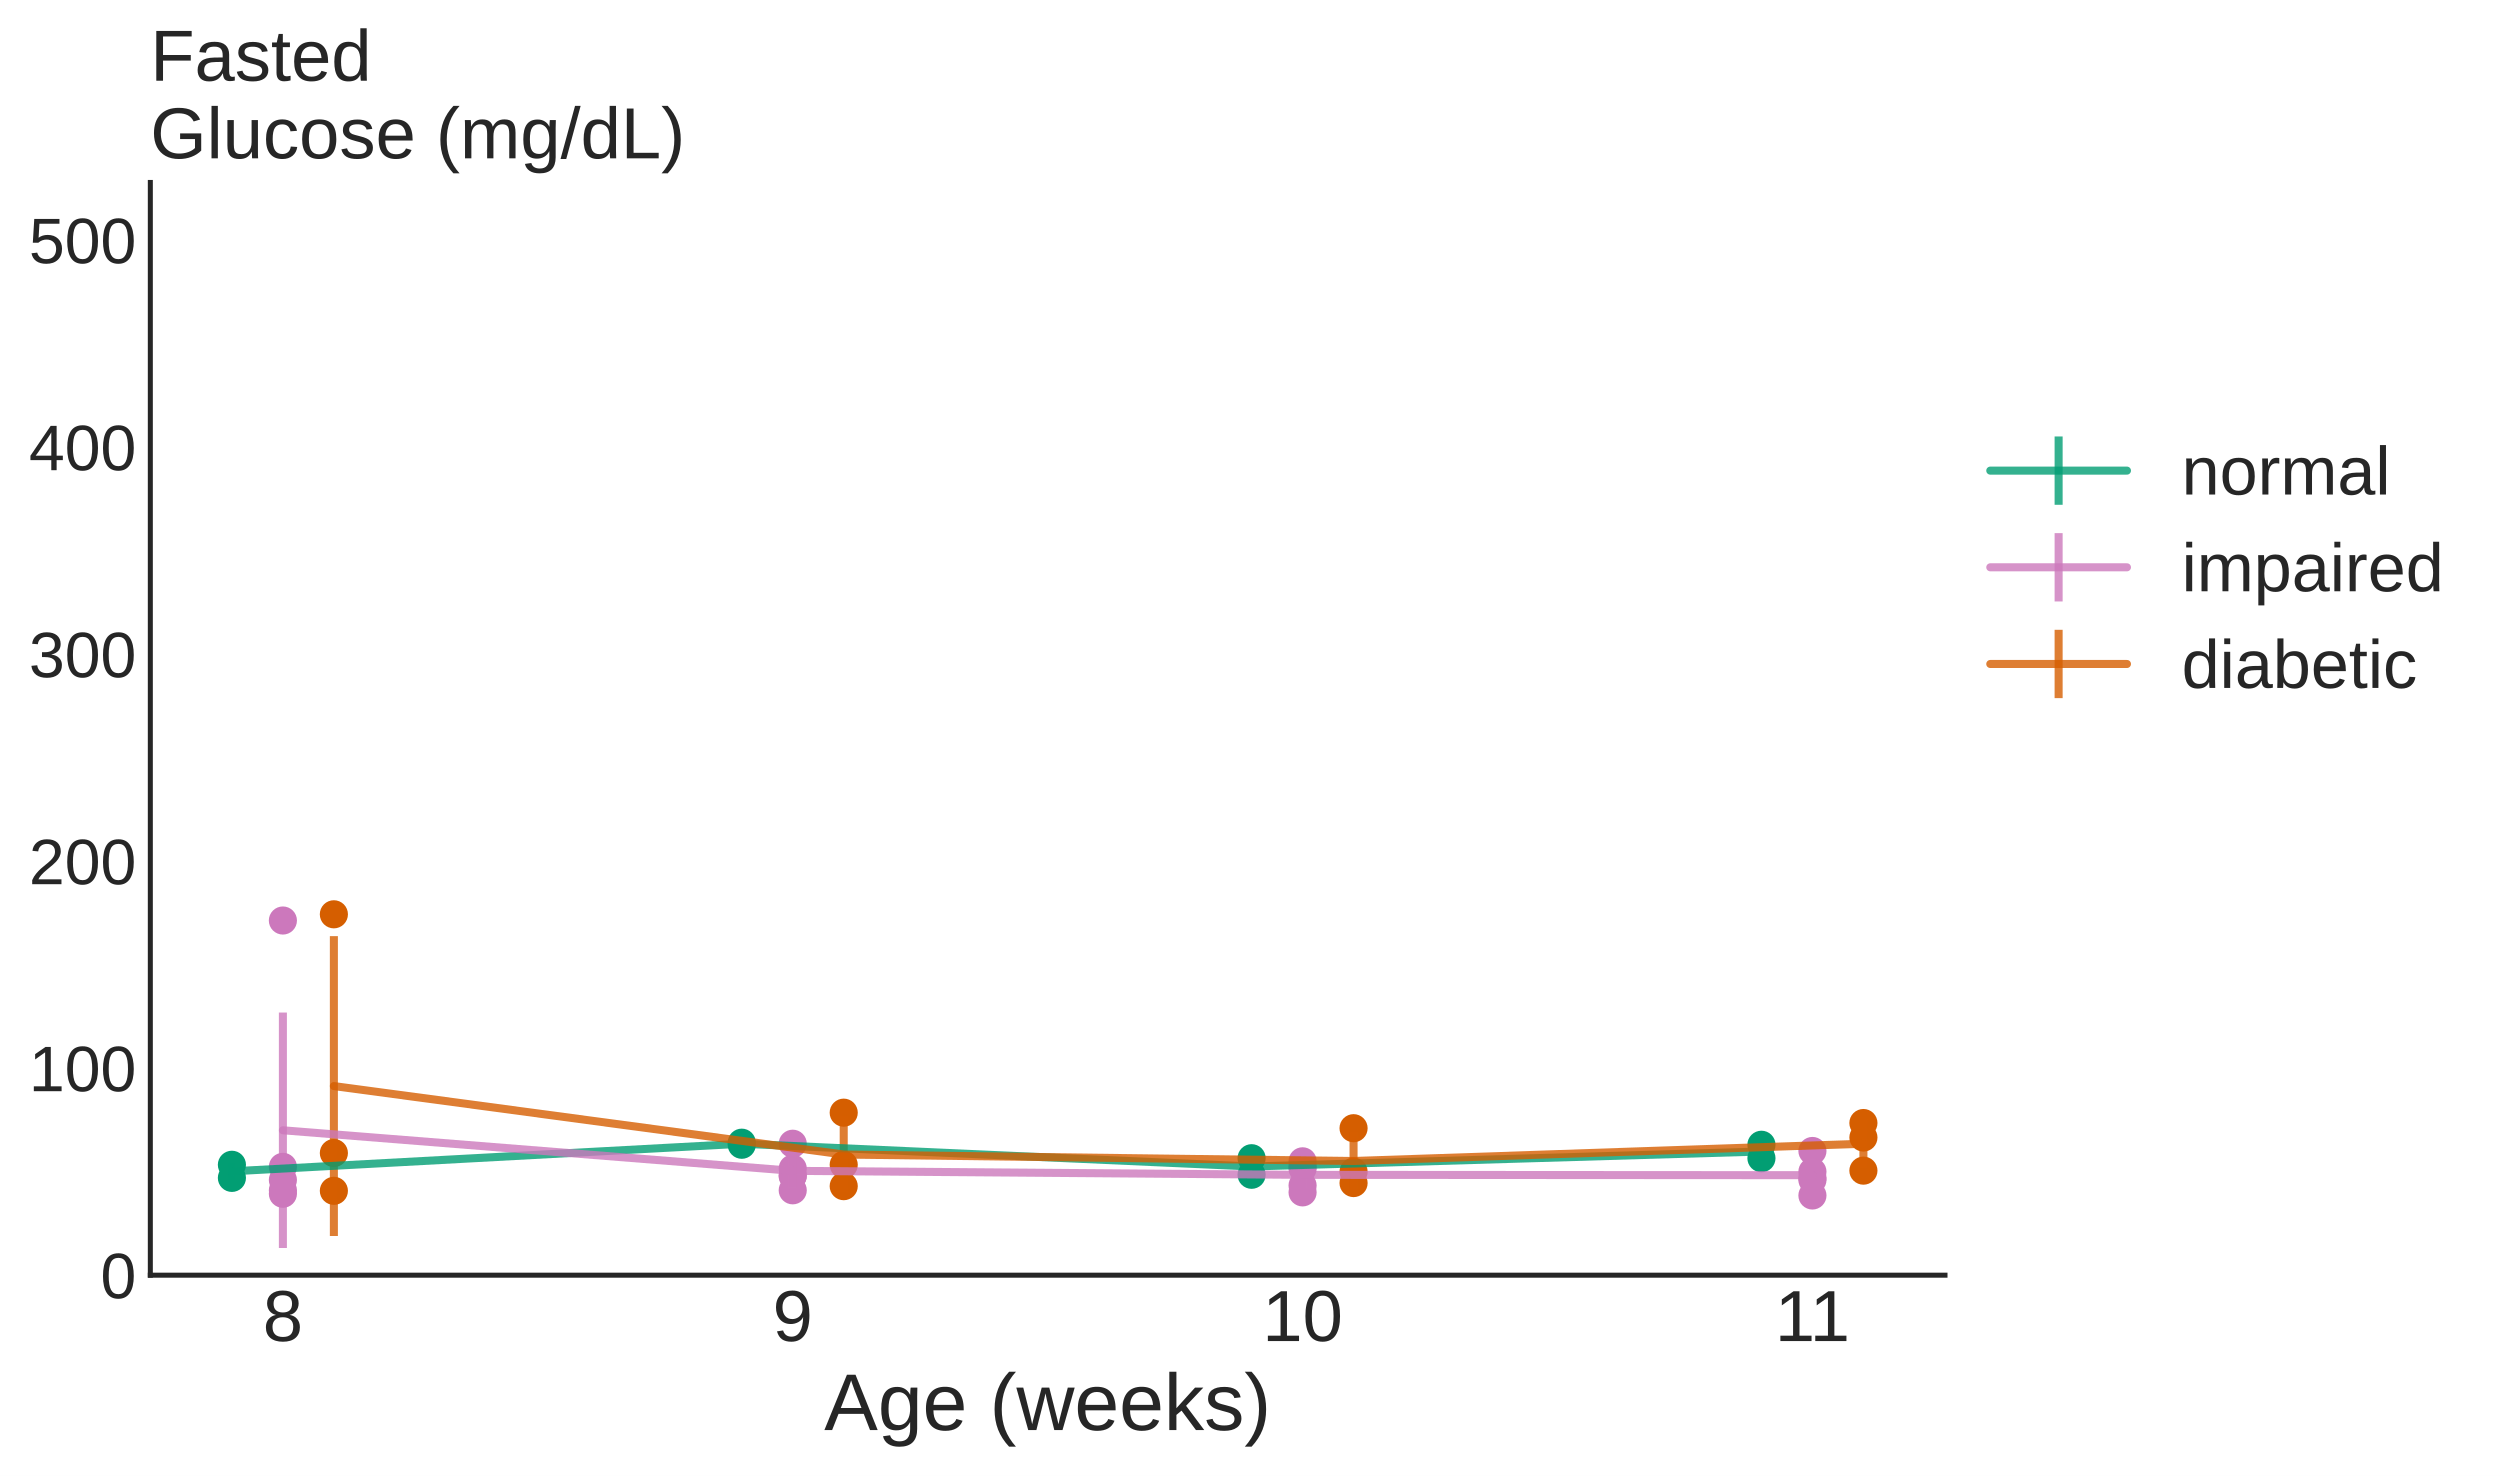
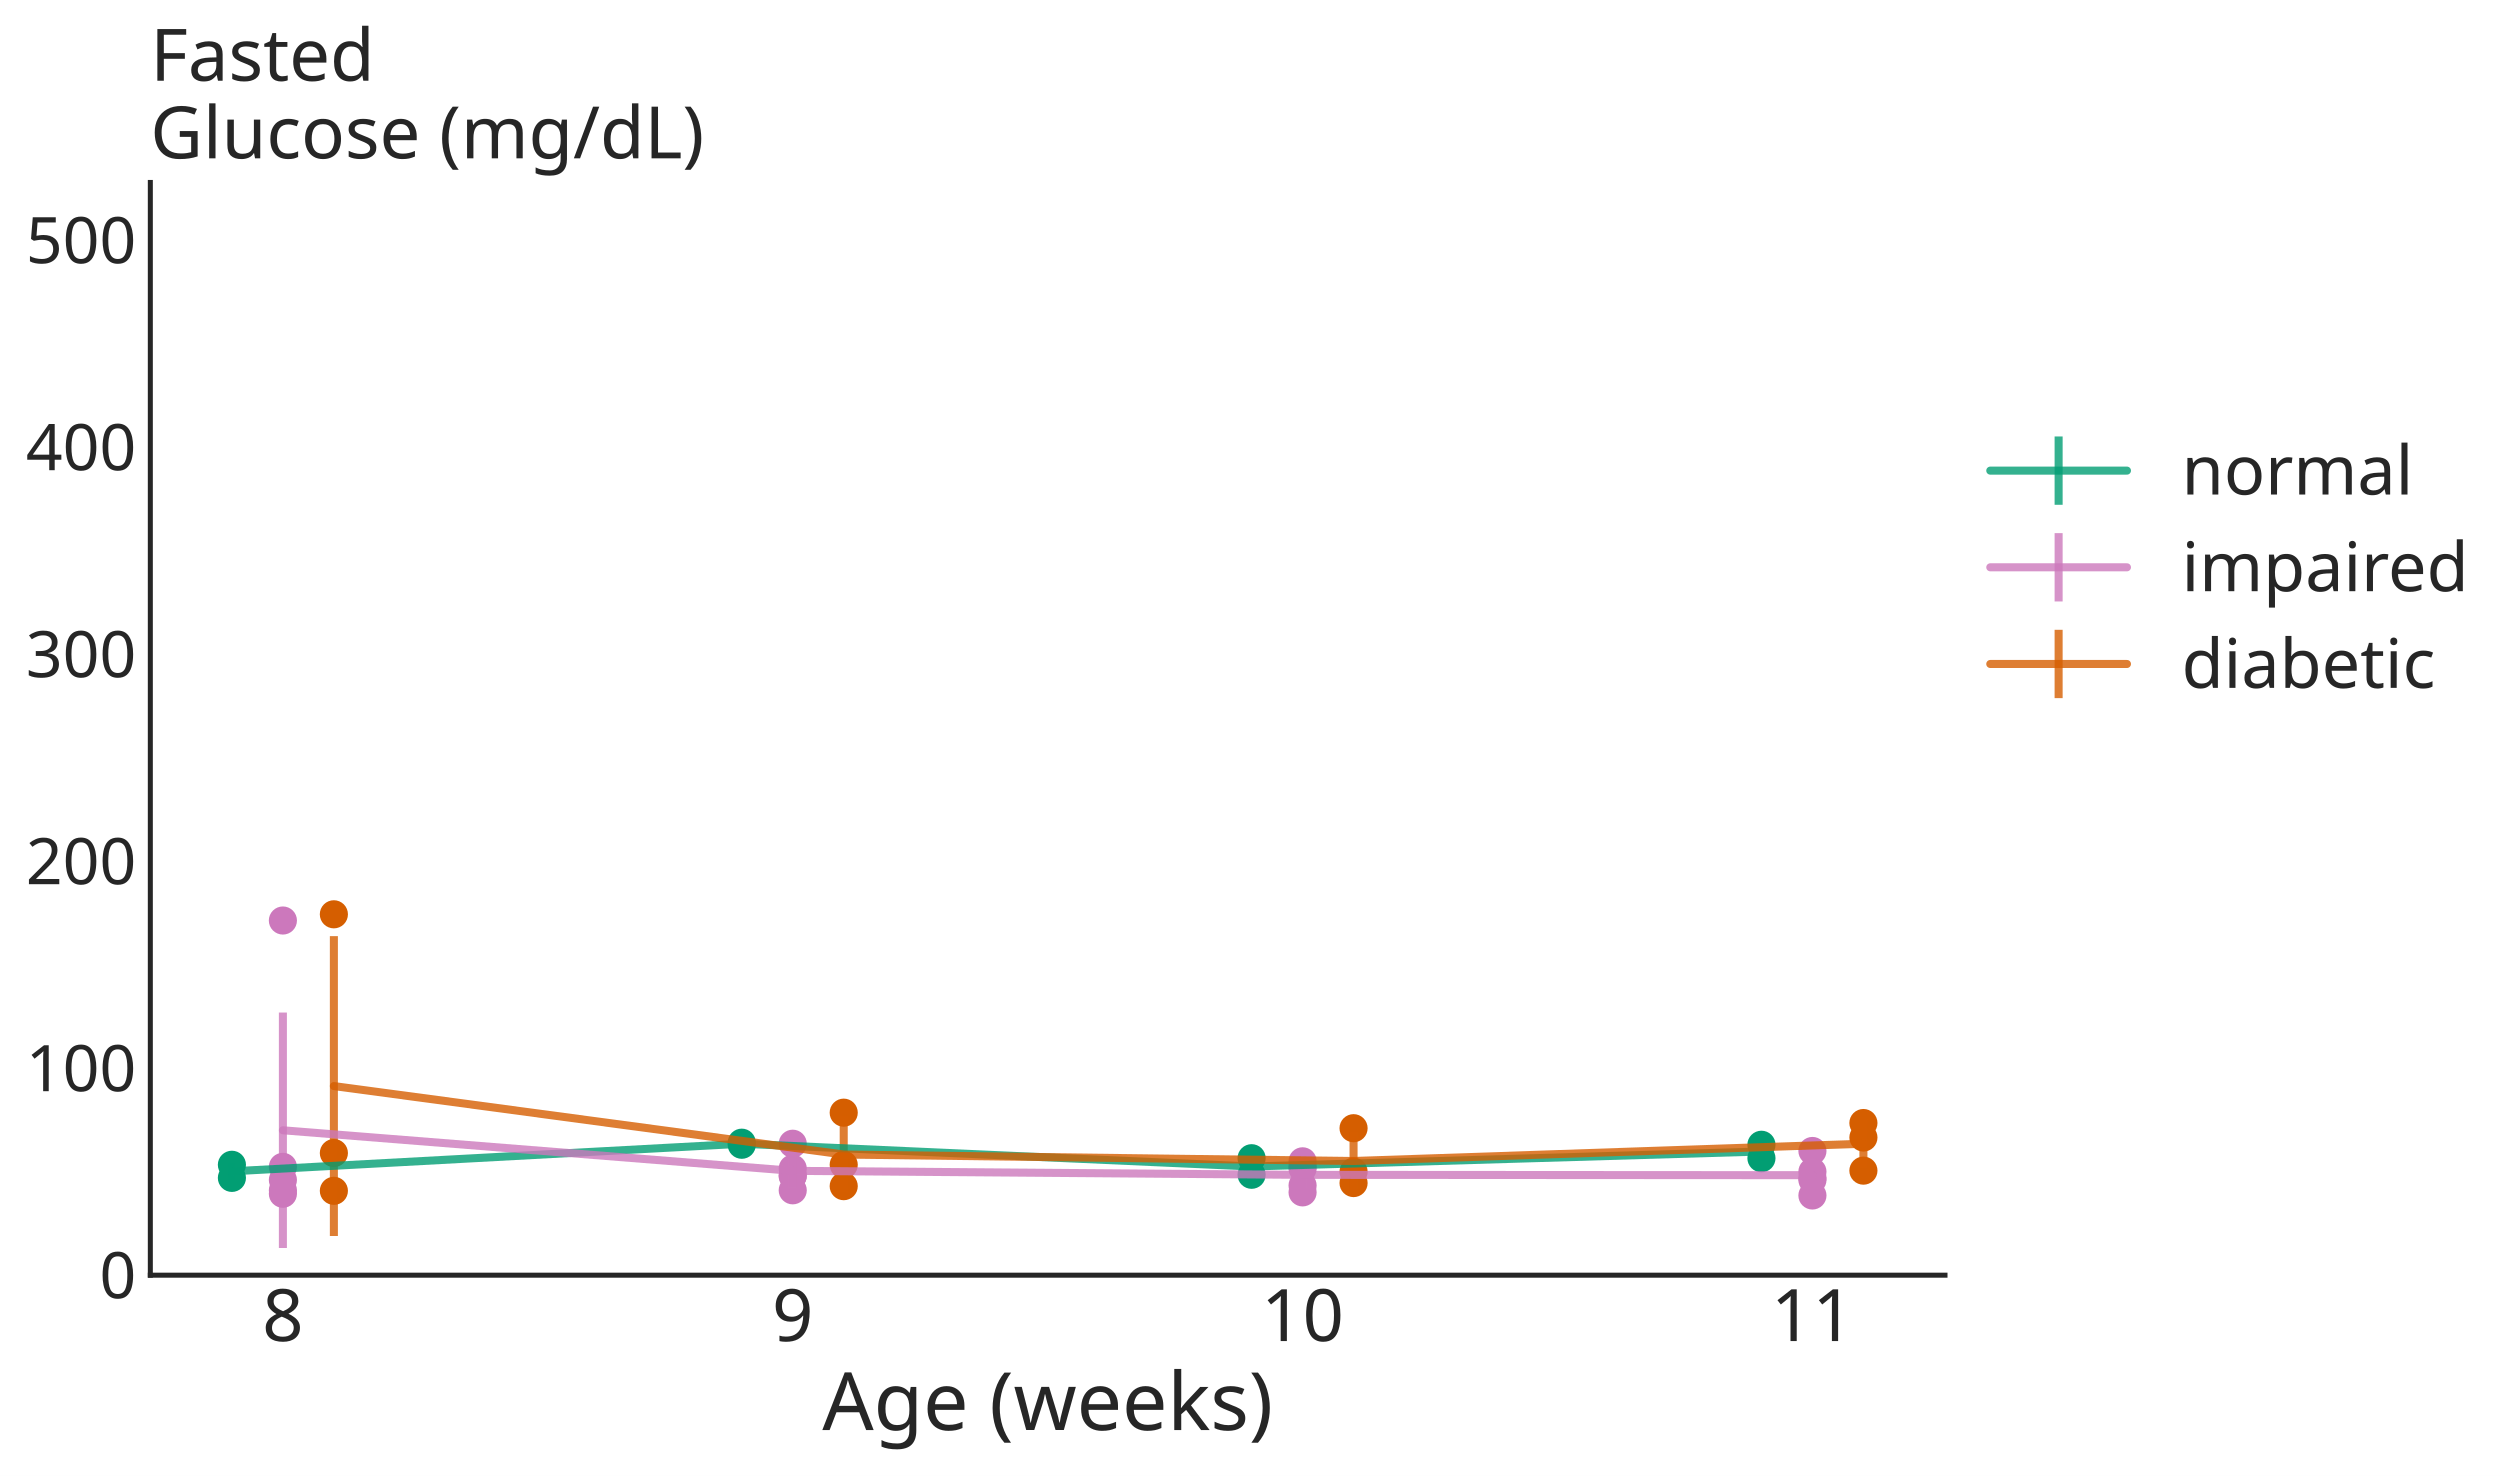
- <svg xmlns="http://www.w3.org/2000/svg" xmlns:xlink="http://www.w3.org/1999/xlink" height="367.116pt" version="1.1" viewBox="0 0 621.846 367.116" width="621.846pt">
+ <svg xmlns="http://www.w3.org/2000/svg" xmlns:xlink="http://www.w3.org/1999/xlink" width="621.846pt" height="367.116pt" viewBox="0 0 621.846 367.116" version="1.1">
  <defs>
-     <style type="text/css">*{stroke-linecap:butt;stroke-linejoin:round;}</style>
+     <style type="text/css">*{stroke-linejoin: round; stroke-linecap: butt}</style>
  </defs>
  <g id="figure_1">
    <g id="patch_1">
-       <path d="M 0 367.116  L 621.846 367.116  L 621.846 0  L 0 0  z " style="fill:#ffffff;" />
+       <path d="M 0 367.116  L 621.846 367.116  L 621.846 0  L 0 0  z " style="fill: #ffffff" />
    </g>
    <g id="axes_1">
      <g id="patch_2">
-         <path d="M 37.392 317.186  L 483.793 317.186  L 483.793 45.386  L 37.392 45.386  z " style="fill:#ffffff;" />
+         <path d="M 37.392 317.186  L 483.793 317.186  L 483.793 45.386  L 37.392 45.386  z " style="fill: #ffffff" />
      </g>
      <g id="matplotlib.axis_1">
        <g id="xtick_1">
          <g id="line2d_1" />
          <g id="text_1">
-             <text style="fill:#262626;font-family:Arial;font-size:18px;font-stretch:normal;font-style:normal;font-weight:normal;text-anchor:middle;" transform="rotate(-0, 70.36523, 333.5697)" x="70.365" y="333.57">8</text>
+             <text style="fill: #262626; font: 18px 'sans-serif'; text-anchor: middle" x="70.365" y="333.57" transform="rotate(-0, 70.36523, 333.5697)">8</text>
          </g>
        </g>
        <g id="xtick_2">
          <g id="line2d_2" />
          <g id="text_2">
-             <text style="fill:#262626;font-family:Arial;font-size:18px;font-stretch:normal;font-style:normal;font-weight:normal;text-anchor:middle;" transform="rotate(-0, 197.1834, 333.5697)" x="197.183" y="333.57">9</text>
+             <text style="fill: #262626; font: 18px 'sans-serif'; text-anchor: middle" x="197.183" y="333.57" transform="rotate(-0, 197.1834, 333.5697)">9</text>
          </g>
        </g>
        <g id="xtick_3">
          <g id="line2d_3" />
          <g id="text_3">
-             <text style="fill:#262626;font-family:Arial;font-size:18px;font-stretch:normal;font-style:normal;font-weight:normal;text-anchor:middle;" transform="rotate(-0, 324.0016, 333.5697)" x="324.002" y="333.57">10</text>
+             <text style="fill: #262626; font: 18px 'sans-serif'; text-anchor: middle" x="324.002" y="333.57" transform="rotate(-0, 324.0016, 333.5697)">10</text>
          </g>
        </g>
        <g id="xtick_4">
          <g id="line2d_4" />
          <g id="text_4">
-             <text style="fill:#262626;font-family:Arial;font-size:18px;font-stretch:normal;font-style:normal;font-weight:normal;text-anchor:middle;" transform="rotate(-0, 450.8198, 333.5697)" x="450.82" y="333.57">11</text>
+             <text style="fill: #262626; font: 18px 'sans-serif'; text-anchor: middle" x="450.82" y="333.57" transform="rotate(-0, 450.8198, 333.5697)">11</text>
          </g>
        </g>
        <g id="text_5">
-           <text style="fill:#262626;font-family:Arial;font-size:20px;font-stretch:normal;font-style:normal;font-weight:normal;text-anchor:middle;" transform="rotate(-0, 260.5925, 355.7066)" x="260.592" y="355.707">Age (weeks)</text>
+           <text style="fill: #262626; font: 20px 'sans-serif'; text-anchor: middle" x="260.592" y="355.707" transform="rotate(-0, 260.5925, 355.7066)">Age (weeks)</text>
        </g>
      </g>
      <g id="matplotlib.axis_2">
        <g id="ytick_1">
          <g id="line2d_5" />
          <g id="text_6">
-             <text style="fill:#262626;font-family:Arial;font-size:16px;font-stretch:normal;font-style:normal;font-weight:normal;text-anchor:end;" transform="rotate(-0, 33.8925, 322.9119)" x="33.892" y="322.912">0</text>
+             <text style="fill: #262626; font: 16px 'sans-serif'; text-anchor: end" x="33.892" y="322.912" transform="rotate(-0, 33.8925, 322.9119)">0</text>
          </g>
        </g>
        <g id="ytick_2">
          <g id="line2d_6" />
          <g id="text_7">
-             <text style="fill:#262626;font-family:Arial;font-size:16px;font-stretch:normal;font-style:normal;font-weight:normal;text-anchor:end;" transform="rotate(-0, 33.8925, 271.4225)" x="33.892" y="271.422">100</text>
+             <text style="fill: #262626; font: 16px 'sans-serif'; text-anchor: end" x="33.892" y="271.422" transform="rotate(-0, 33.8925, 271.4225)">100</text>
          </g>
        </g>
        <g id="ytick_3">
          <g id="line2d_7" />
          <g id="text_8">
-             <text style="fill:#262626;font-family:Arial;font-size:16px;font-stretch:normal;font-style:normal;font-weight:normal;text-anchor:end;" transform="rotate(-0, 33.8925, 219.933)" x="33.892" y="219.933">200</text>
+             <text style="fill: #262626; font: 16px 'sans-serif'; text-anchor: end" x="33.892" y="219.933" transform="rotate(-0, 33.8925, 219.933)">200</text>
          </g>
        </g>
        <g id="ytick_4">
          <g id="line2d_8" />
          <g id="text_9">
-             <text style="fill:#262626;font-family:Arial;font-size:16px;font-stretch:normal;font-style:normal;font-weight:normal;text-anchor:end;" transform="rotate(-0, 33.8925, 168.4435)" x="33.892" y="168.444">300</text>
+             <text style="fill: #262626; font: 16px 'sans-serif'; text-anchor: end" x="33.892" y="168.444" transform="rotate(-0, 33.8925, 168.4435)">300</text>
          </g>
        </g>
        <g id="ytick_5">
          <g id="line2d_9" />
          <g id="text_10">
-             <text style="fill:#262626;font-family:Arial;font-size:16px;font-stretch:normal;font-style:normal;font-weight:normal;text-anchor:end;" transform="rotate(-0, 33.8925, 116.9541)" x="33.892" y="116.954">400</text>
+             <text style="fill: #262626; font: 16px 'sans-serif'; text-anchor: end" x="33.892" y="116.954" transform="rotate(-0, 33.8925, 116.9541)">400</text>
          </g>
        </g>
        <g id="ytick_6">
          <g id="line2d_10" />
          <g id="text_11">
-             <text style="fill:#262626;font-family:Arial;font-size:16px;font-stretch:normal;font-style:normal;font-weight:normal;text-anchor:end;" transform="rotate(-0, 33.8925, 65.46462)" x="33.892" y="65.465">500</text>
+             <text style="fill: #262626; font: 16px 'sans-serif'; text-anchor: end" x="33.892" y="65.465" transform="rotate(-0, 33.8925, 65.46462)">500</text>
          </g>
        </g>
      </g>
      <g id="PathCollection_1">
        <defs>
-           <path d="M 0 3  C 0.796 3 1.559 2.684 2.121 2.121  C 2.684 1.559 3 0.796 3 0  C 3 -0.796 2.684 -1.559 2.121 -2.121  C 1.559 -2.684 0.796 -3 0 -3  C -0.796 -3 -1.559 -2.684 -2.121 -2.121  C -2.684 -1.559 -3 -0.796 -3 0  C -3 0.796 -2.684 1.559 -2.121 2.121  C -1.559 2.684 -0.796 3 0 3  z " id="m287a5a3e0e" style="stroke:#029e73;" />
+           <path id="m9b4b313079" d="M 0 3  C 0.796 3 1.559 2.684 2.121 2.121  C 2.684 1.559 3 0.796 3 0  C 3 -0.796 2.684 -1.559 2.121 -2.121  C 1.559 -2.684 0.796 -3 0 -3  C -0.796 -3 -1.559 -2.684 -2.121 -2.121  C -2.684 -1.559 -3 -0.796 -3 0  C -3 0.796 -2.684 1.559 -2.121 2.121  C -1.559 2.684 -0.796 3 0 3  z " style="stroke: #029e73" />
        </defs>
-         <g clip-path="url(#pa23baf3916)">
-           <use style="fill:#029e73;stroke:#029e73;" x="57.683" xlink:href="#m287a5a3e0e" y="289.725" />
-           <use style="fill:#029e73;stroke:#029e73;" x="184.502" xlink:href="#m287a5a3e0e" y="284.747" />
-           <use style="fill:#029e73;stroke:#029e73;" x="311.32" xlink:href="#m287a5a3e0e" y="292.213" />
-           <use style="fill:#029e73;stroke:#029e73;" x="438.138" xlink:href="#m287a5a3e0e" y="284.747" />
+         <g clip-path="url(#p3f3dfe71b0)">
+           <use xlink:href="#m9b4b313079" x="57.683" y="289.725" style="fill: #029e73; stroke: #029e73" />
+           <use xlink:href="#m9b4b313079" x="184.502" y="284.747" style="fill: #029e73; stroke: #029e73" />
+           <use xlink:href="#m9b4b313079" x="311.32" y="292.213" style="fill: #029e73; stroke: #029e73" />
+           <use xlink:href="#m9b4b313079" x="438.138" y="284.747" style="fill: #029e73; stroke: #029e73" />
        </g>
      </g>
      <g id="PathCollection_2">
-         <g clip-path="url(#pa23baf3916)">
-           <use style="fill:#029e73;stroke:#029e73;" x="57.683" xlink:href="#m287a5a3e0e" y="292.986" />
-           <use style="fill:#029e73;stroke:#029e73;" x="184.502" xlink:href="#m287a5a3e0e" y="284.232" />
-           <use style="fill:#029e73;stroke:#029e73;" x="311.32" xlink:href="#m287a5a3e0e" y="288.094" />
-           <use style="fill:#029e73;stroke:#029e73;" x="438.138" xlink:href="#m287a5a3e0e" y="288.094" />
+         <g clip-path="url(#p3f3dfe71b0)">
+           <use xlink:href="#m9b4b313079" x="57.683" y="292.986" style="fill: #029e73; stroke: #029e73" />
+           <use xlink:href="#m9b4b313079" x="184.502" y="284.232" style="fill: #029e73; stroke: #029e73" />
+           <use xlink:href="#m9b4b313079" x="311.32" y="288.094" style="fill: #029e73; stroke: #029e73" />
+           <use xlink:href="#m9b4b313079" x="438.138" y="288.094" style="fill: #029e73; stroke: #029e73" />
        </g>
      </g>
      <g id="PathCollection_3">
        <defs>
-           <path d="M 0 3  C 0.796 3 1.559 2.684 2.121 2.121  C 2.684 1.559 3 0.796 3 0  C 3 -0.796 2.684 -1.559 2.121 -2.121  C 1.559 -2.684 0.796 -3 0 -3  C -0.796 -3 -1.559 -2.684 -2.121 -2.121  C -2.684 -1.559 -3 -0.796 -3 0  C -3 0.796 -2.684 1.559 -2.121 2.121  C -1.559 2.684 -0.796 3 0 3  z " id="mb56e476ad6" style="stroke:#cc78bc;" />
+           <path id="m6c8f38396e" d="M 0 3  C 0.796 3 1.559 2.684 2.121 2.121  C 2.684 1.559 3 0.796 3 0  C 3 -0.796 2.684 -1.559 2.121 -2.121  C 1.559 -2.684 0.796 -3 0 -3  C -0.796 -3 -1.559 -2.684 -2.121 -2.121  C -2.684 -1.559 -3 -0.796 -3 0  C -3 0.796 -2.684 1.559 -2.121 2.121  C -1.559 2.684 -0.796 3 0 3  z " style="stroke: #cc78bc" />
        </defs>
-         <g clip-path="url(#pa23baf3916)">
-           <use style="fill:#cc78bc;stroke:#cc78bc;" x="70.365" xlink:href="#mb56e476ad6" y="296.075" />
-           <use style="fill:#cc78bc;stroke:#cc78bc;" x="197.183" xlink:href="#mb56e476ad6" y="292.471" />
-           <use style="fill:#cc78bc;stroke:#cc78bc;" x="324.002" xlink:href="#mb56e476ad6" y="290.154" />
-           <use style="fill:#cc78bc;stroke:#cc78bc;" x="450.82" xlink:href="#mb56e476ad6" y="291.441" />
+         <g clip-path="url(#p3f3dfe71b0)">
+           <use xlink:href="#m6c8f38396e" x="70.365" y="296.075" style="fill: #cc78bc; stroke: #cc78bc" />
+           <use xlink:href="#m6c8f38396e" x="197.183" y="292.471" style="fill: #cc78bc; stroke: #cc78bc" />
+           <use xlink:href="#m6c8f38396e" x="324.002" y="290.154" style="fill: #cc78bc; stroke: #cc78bc" />
+           <use xlink:href="#m6c8f38396e" x="450.82" y="291.441" style="fill: #cc78bc; stroke: #cc78bc" />
        </g>
      </g>
      <g id="PathCollection_4">
-         <g clip-path="url(#pa23baf3916)">
-           <use style="fill:#cc78bc;stroke:#cc78bc;" x="70.365" xlink:href="#mb56e476ad6" y="290.24" />
-           <use style="fill:#cc78bc;stroke:#cc78bc;" x="197.183" xlink:href="#mb56e476ad6" y="292.471" />
-           <use style="fill:#cc78bc;stroke:#cc78bc;" x="324.002" xlink:href="#mb56e476ad6" y="296.59" />
-           <use style="fill:#cc78bc;stroke:#cc78bc;" x="450.82" xlink:href="#mb56e476ad6" y="297.362" />
+         <g clip-path="url(#p3f3dfe71b0)">
+           <use xlink:href="#m6c8f38396e" x="70.365" y="290.24" style="fill: #cc78bc; stroke: #cc78bc" />
+           <use xlink:href="#m6c8f38396e" x="197.183" y="292.471" style="fill: #cc78bc; stroke: #cc78bc" />
+           <use xlink:href="#m6c8f38396e" x="324.002" y="296.59" style="fill: #cc78bc; stroke: #cc78bc" />
+           <use xlink:href="#m6c8f38396e" x="450.82" y="297.362" style="fill: #cc78bc; stroke: #cc78bc" />
        </g>
      </g>
      <g id="PathCollection_5">
-         <g clip-path="url(#pa23baf3916)">
-           <use style="fill:#cc78bc;stroke:#cc78bc;" x="70.365" xlink:href="#mb56e476ad6" y="228.967" />
-           <use style="fill:#cc78bc;stroke:#cc78bc;" x="197.183" xlink:href="#mb56e476ad6" y="290.669" />
-           <use style="fill:#cc78bc;stroke:#cc78bc;" x="324.002" xlink:href="#mb56e476ad6" y="288.866" />
-           <use style="fill:#cc78bc;stroke:#cc78bc;" x="450.82" xlink:href="#mb56e476ad6" y="293.501" />
+         <g clip-path="url(#p3f3dfe71b0)">
+           <use xlink:href="#m6c8f38396e" x="70.365" y="228.967" style="fill: #cc78bc; stroke: #cc78bc" />
+           <use xlink:href="#m6c8f38396e" x="197.183" y="290.669" style="fill: #cc78bc; stroke: #cc78bc" />
+           <use xlink:href="#m6c8f38396e" x="324.002" y="288.866" style="fill: #cc78bc; stroke: #cc78bc" />
+           <use xlink:href="#m6c8f38396e" x="450.82" y="293.501" style="fill: #cc78bc; stroke: #cc78bc" />
        </g>
      </g>
      <g id="PathCollection_6">
-         <g clip-path="url(#pa23baf3916)">
-           <use style="fill:#cc78bc;stroke:#cc78bc;" x="70.365" xlink:href="#mb56e476ad6" y="293.501" />
-           <use style="fill:#cc78bc;stroke:#cc78bc;" x="197.183" xlink:href="#mb56e476ad6" y="284.49" />
-           <use style="fill:#cc78bc;stroke:#cc78bc;" x="324.002" xlink:href="#mb56e476ad6" y="290.669" />
-           <use style="fill:#cc78bc;stroke:#cc78bc;" x="450.82" xlink:href="#mb56e476ad6" y="286.292" />
+         <g clip-path="url(#p3f3dfe71b0)">
+           <use xlink:href="#m6c8f38396e" x="70.365" y="293.501" style="fill: #cc78bc; stroke: #cc78bc" />
+           <use xlink:href="#m6c8f38396e" x="197.183" y="284.49" style="fill: #cc78bc; stroke: #cc78bc" />
+           <use xlink:href="#m6c8f38396e" x="324.002" y="290.669" style="fill: #cc78bc; stroke: #cc78bc" />
+           <use xlink:href="#m6c8f38396e" x="450.82" y="286.292" style="fill: #cc78bc; stroke: #cc78bc" />
        </g>
      </g>
      <g id="PathCollection_7">
-         <g clip-path="url(#pa23baf3916)">
-           <use style="fill:#cc78bc;stroke:#cc78bc;" x="70.365" xlink:href="#mb56e476ad6" y="296.933" />
-           <use style="fill:#cc78bc;stroke:#cc78bc;" x="197.183" xlink:href="#mb56e476ad6" y="296.075" />
-           <use style="fill:#cc78bc;stroke:#cc78bc;" x="324.002" xlink:href="#mb56e476ad6" y="294.874" />
-           <use style="fill:#cc78bc;stroke:#cc78bc;" x="450.82" xlink:href="#mb56e476ad6" y="292.986" />
+         <g clip-path="url(#p3f3dfe71b0)">
+           <use xlink:href="#m6c8f38396e" x="70.365" y="296.933" style="fill: #cc78bc; stroke: #cc78bc" />
+           <use xlink:href="#m6c8f38396e" x="197.183" y="296.075" style="fill: #cc78bc; stroke: #cc78bc" />
+           <use xlink:href="#m6c8f38396e" x="324.002" y="294.874" style="fill: #cc78bc; stroke: #cc78bc" />
+           <use xlink:href="#m6c8f38396e" x="450.82" y="292.986" style="fill: #cc78bc; stroke: #cc78bc" />
        </g>
      </g>
      <g id="PathCollection_8">
        <defs>
-           <path d="M 0 3  C 0.796 3 1.559 2.684 2.121 2.121  C 2.684 1.559 3 0.796 3 0  C 3 -0.796 2.684 -1.559 2.121 -2.121  C 1.559 -2.684 0.796 -3 0 -3  C -0.796 -3 -1.559 -2.684 -2.121 -2.121  C -2.684 -1.559 -3 -0.796 -3 0  C -3 0.796 -2.684 1.559 -2.121 2.121  C -1.559 2.684 -0.796 3 0 3  z " id="mc18a1853dc" style="stroke:#d55e00;" />
+           <path id="m1618619aa4" d="M 0 3  C 0.796 3 1.559 2.684 2.121 2.121  C 2.684 1.559 3 0.796 3 0  C 3 -0.796 2.684 -1.559 2.121 -2.121  C 1.559 -2.684 0.796 -3 0 -3  C -0.796 -3 -1.559 -2.684 -2.121 -2.121  C -2.684 -1.559 -3 -0.796 -3 0  C -3 0.796 -2.684 1.559 -2.121 2.121  C -1.559 2.684 -0.796 3 0 3  z " style="stroke: #d55e00" />
        </defs>
-         <g clip-path="url(#pa23baf3916)">
-           <use style="fill:#d55e00;stroke:#d55e00;" x="83.047" xlink:href="#mc18a1853dc" y="227.422" />
-           <use style="fill:#d55e00;stroke:#d55e00;" x="209.865" xlink:href="#mc18a1853dc" y="276.766" />
-           <use style="fill:#d55e00;stroke:#d55e00;" x="336.683" xlink:href="#mc18a1853dc" y="280.628" />
-           <use style="fill:#d55e00;stroke:#d55e00;" x="463.502" xlink:href="#mc18a1853dc" y="291.184" />
+         <g clip-path="url(#p3f3dfe71b0)">
+           <use xlink:href="#m1618619aa4" x="83.047" y="227.422" style="fill: #d55e00; stroke: #d55e00" />
+           <use xlink:href="#m1618619aa4" x="209.865" y="276.766" style="fill: #d55e00; stroke: #d55e00" />
+           <use xlink:href="#m1618619aa4" x="336.683" y="280.628" style="fill: #d55e00; stroke: #d55e00" />
+           <use xlink:href="#m1618619aa4" x="463.502" y="291.184" style="fill: #d55e00; stroke: #d55e00" />
        </g>
      </g>
      <g id="PathCollection_9">
-         <g clip-path="url(#pa23baf3916)">
-           <use style="fill:#d55e00;stroke:#d55e00;" x="83.047" xlink:href="#mc18a1853dc" y="286.807" />
-           <use style="fill:#d55e00;stroke:#d55e00;" x="209.865" xlink:href="#mc18a1853dc" y="289.725" />
-           <use style="fill:#d55e00;stroke:#d55e00;" x="336.683" xlink:href="#mc18a1853dc" y="291.441" />
-           <use style="fill:#d55e00;stroke:#d55e00;" x="463.502" xlink:href="#mc18a1853dc" y="279.341" />
+         <g clip-path="url(#p3f3dfe71b0)">
+           <use xlink:href="#m1618619aa4" x="83.047" y="286.807" style="fill: #d55e00; stroke: #d55e00" />
+           <use xlink:href="#m1618619aa4" x="209.865" y="289.725" style="fill: #d55e00; stroke: #d55e00" />
+           <use xlink:href="#m1618619aa4" x="336.683" y="291.441" style="fill: #d55e00; stroke: #d55e00" />
+           <use xlink:href="#m1618619aa4" x="463.502" y="279.341" style="fill: #d55e00; stroke: #d55e00" />
        </g>
      </g>
      <g id="PathCollection_10">
-         <g clip-path="url(#pa23baf3916)">
-           <use style="fill:#d55e00;stroke:#d55e00;" x="83.047" xlink:href="#mc18a1853dc" y="296.204" />
-           <use style="fill:#d55e00;stroke:#d55e00;" x="209.865" xlink:href="#mc18a1853dc" y="295.045" />
-           <use style="fill:#d55e00;stroke:#d55e00;" x="336.683" xlink:href="#mc18a1853dc" y="294.273" />
-           <use style="fill:#d55e00;stroke:#d55e00;" x="463.502" xlink:href="#mc18a1853dc" y="282.945" />
+         <g clip-path="url(#p3f3dfe71b0)">
+           <use xlink:href="#m1618619aa4" x="83.047" y="296.204" style="fill: #d55e00; stroke: #d55e00" />
+           <use xlink:href="#m1618619aa4" x="209.865" y="295.045" style="fill: #d55e00; stroke: #d55e00" />
+           <use xlink:href="#m1618619aa4" x="336.683" y="294.273" style="fill: #d55e00; stroke: #d55e00" />
+           <use xlink:href="#m1618619aa4" x="463.502" y="282.945" style="fill: #d55e00; stroke: #d55e00" />
        </g>
      </g>
      <g id="LineCollection_1">
-         <path clip-path="url(#pa23baf3916)" d="M 57.683 293.661  L 57.683 289.049  " style="fill:none;stroke:#029e73;stroke-opacity:0.8;stroke-width:2;" />
-         <path clip-path="url(#pa23baf3916)" d="M 184.502 284.854  L 184.502 284.126  " style="fill:none;stroke:#029e73;stroke-opacity:0.8;stroke-width:2;" />
-         <path clip-path="url(#pa23baf3916)" d="M 311.32 293.066  L 311.32 287.241  " style="fill:none;stroke:#029e73;stroke-opacity:0.8;stroke-width:2;" />
-         <path clip-path="url(#pa23baf3916)" d="M 438.138 288.787  L 438.138 284.054  " style="fill:none;stroke:#029e73;stroke-opacity:0.8;stroke-width:2;" />
+         <path d="M 57.683 293.661  L 57.683 289.049  " clip-path="url(#p3f3dfe71b0)" style="fill: none; stroke: #029e73; stroke-opacity: 0.8; stroke-width: 2" />
+         <path d="M 184.502 284.854  L 184.502 284.126  " clip-path="url(#p3f3dfe71b0)" style="fill: none; stroke: #029e73; stroke-opacity: 0.8; stroke-width: 2" />
+         <path d="M 311.32 293.066  L 311.32 287.241  " clip-path="url(#p3f3dfe71b0)" style="fill: none; stroke: #029e73; stroke-opacity: 0.8; stroke-width: 2" />
+         <path d="M 438.138 288.787  L 438.138 284.054  " clip-path="url(#p3f3dfe71b0)" style="fill: none; stroke: #029e73; stroke-opacity: 0.8; stroke-width: 2" />
      </g>
      <g id="LineCollection_2">
-         <path clip-path="url(#pa23baf3916)" d="M 70.365 310.426  L 70.365 251.86  " style="fill:none;stroke:#cc78bc;stroke-opacity:0.8;stroke-width:2;" />
-         <path clip-path="url(#pa23baf3916)" d="M 197.183 295.486  L 197.183 286.984  " style="fill:none;stroke:#cc78bc;stroke-opacity:0.8;stroke-width:2;" />
-         <path clip-path="url(#pa23baf3916)" d="M 324.002 295.549  L 324.002 288.912  " style="fill:none;stroke:#cc78bc;stroke-opacity:0.8;stroke-width:2;" />
-         <path clip-path="url(#pa23baf3916)" d="M 450.82 296.328  L 450.82 288.305  " style="fill:none;stroke:#cc78bc;stroke-opacity:0.8;stroke-width:2;" />
+         <path d="M 70.365 310.426  L 70.365 251.86  " clip-path="url(#p3f3dfe71b0)" style="fill: none; stroke: #cc78bc; stroke-opacity: 0.8; stroke-width: 2" />
+         <path d="M 197.183 295.486  L 197.183 286.984  " clip-path="url(#p3f3dfe71b0)" style="fill: none; stroke: #cc78bc; stroke-opacity: 0.8; stroke-width: 2" />
+         <path d="M 324.002 295.549  L 324.002 288.912  " clip-path="url(#p3f3dfe71b0)" style="fill: none; stroke: #cc78bc; stroke-opacity: 0.8; stroke-width: 2" />
+         <path d="M 450.82 296.328  L 450.82 288.305  " clip-path="url(#p3f3dfe71b0)" style="fill: none; stroke: #cc78bc; stroke-opacity: 0.8; stroke-width: 2" />
      </g>
      <g id="LineCollection_3">
-         <path clip-path="url(#pa23baf3916)" d="M 83.047 307.44  L 83.047 232.849  " style="fill:none;stroke:#d55e00;stroke-opacity:0.8;stroke-width:2;" />
-         <path clip-path="url(#pa23baf3916)" d="M 209.865 296.58  L 209.865 277.777  " style="fill:none;stroke:#d55e00;stroke-opacity:0.8;stroke-width:2;" />
-         <path clip-path="url(#pa23baf3916)" d="M 336.683 295.982  L 336.683 281.58  " style="fill:none;stroke:#d55e00;stroke-opacity:0.8;stroke-width:2;" />
-         <path clip-path="url(#pa23baf3916)" d="M 463.502 290.56  L 463.502 278.419  " style="fill:none;stroke:#d55e00;stroke-opacity:0.8;stroke-width:2;" />
+         <path d="M 83.047 307.44  L 83.047 232.849  " clip-path="url(#p3f3dfe71b0)" style="fill: none; stroke: #d55e00; stroke-opacity: 0.8; stroke-width: 2" />
+         <path d="M 209.865 296.58  L 209.865 277.777  " clip-path="url(#p3f3dfe71b0)" style="fill: none; stroke: #d55e00; stroke-opacity: 0.8; stroke-width: 2" />
+         <path d="M 336.683 295.982  L 336.683 281.58  " clip-path="url(#p3f3dfe71b0)" style="fill: none; stroke: #d55e00; stroke-opacity: 0.8; stroke-width: 2" />
+         <path d="M 463.502 290.56  L 463.502 278.419  " clip-path="url(#p3f3dfe71b0)" style="fill: none; stroke: #d55e00; stroke-opacity: 0.8; stroke-width: 2" />
      </g>
      <g id="line2d_11">
-         <path clip-path="url(#pa23baf3916)" d="M 57.683 291.355  L 184.502 284.49  L 311.32 290.154  L 438.138 286.421  " style="fill:none;stroke:#029e73;stroke-linecap:round;stroke-opacity:0.8;stroke-width:2;" />
+         <path d="M 57.683 291.355  L 184.502 284.49  L 311.32 290.154  L 438.138 286.421  " clip-path="url(#p3f3dfe71b0)" style="fill: none; stroke: #029e73; stroke-opacity: 0.8; stroke-width: 2; stroke-linecap: round" />
      </g>
      <g id="line2d_12">
-         <path clip-path="url(#pa23baf3916)" d="M 70.365 281.143  L 197.183 291.235  L 324.002 292.23  L 450.82 292.316  " style="fill:none;stroke:#cc78bc;stroke-linecap:round;stroke-opacity:0.8;stroke-width:2;" />
+         <path d="M 70.365 281.143  L 197.183 291.235  L 324.002 292.23  L 450.82 292.316  " clip-path="url(#p3f3dfe71b0)" style="fill: none; stroke: #cc78bc; stroke-opacity: 0.8; stroke-width: 2; stroke-linecap: round" />
      </g>
      <g id="line2d_13">
-         <path clip-path="url(#pa23baf3916)" d="M 83.047 270.144  L 209.865 287.179  L 336.683 288.781  L 463.502 284.49  " style="fill:none;stroke:#d55e00;stroke-linecap:round;stroke-opacity:0.8;stroke-width:2;" />
+         <path d="M 83.047 270.144  L 209.865 287.179  L 336.683 288.781  L 463.502 284.49  " clip-path="url(#p3f3dfe71b0)" style="fill: none; stroke: #d55e00; stroke-opacity: 0.8; stroke-width: 2; stroke-linecap: round" />
      </g>
      <g id="patch_3">
-         <path d="M 37.392 317.186  L 37.392 45.386  " style="fill:none;stroke:#262626;stroke-linecap:square;stroke-linejoin:miter;stroke-width:1.25;" />
+         <path d="M 37.392 317.186  L 37.392 45.386  " style="fill: none; stroke: #262626; stroke-width: 1.25; stroke-linejoin: miter; stroke-linecap: square" />
      </g>
      <g id="patch_4">
-         <path d="M 37.392 317.186  L 483.793 317.186  " style="fill:none;stroke:#262626;stroke-linecap:square;stroke-linejoin:miter;stroke-width:1.25;" />
+         <path d="M 37.392 317.186  L 483.793 317.186  " style="fill: none; stroke: #262626; stroke-width: 1.25; stroke-linejoin: miter; stroke-linecap: square" />
      </g>
      <g id="text_12">
-         <text style="fill:#262626;font-family:Arial;font-size:18px;font-stretch:normal;font-style:normal;font-weight:normal;" transform="translate(37.3925 20.08406)">Fasted</text>
-         <text style="fill:#262626;font-family:Arial;font-size:18px;font-stretch:normal;font-style:normal;font-weight:normal;" transform="translate(37.3925 39.38569)">Glucose (mg/dL)</text>
+         <text style="fill: #262626; font: 18px 'sans-serif'" transform="translate(37.3925 20.08406)">Fasted</text>
+         <text style="fill: #262626; font: 18px 'sans-serif'" transform="translate(37.3925 39.38569)">Glucose (mg/dL)</text>
      </g>
      <g id="legend_1">
        <g id="LineCollection_4">
-           <path d="M 512.057 125.563  L 512.057 108.563  " style="fill:none;stroke:#029e73;stroke-opacity:0.8;stroke-width:2;" />
+           <path d="M 512.057 125.563  L 512.057 108.563  " style="fill: none; stroke: #029e73; stroke-opacity: 0.8; stroke-width: 2" />
        </g>
        <g id="line2d_14">
-           <path d="M 495.057 117.063  L 529.057 117.063  " style="fill:none;stroke:#029e73;stroke-linecap:round;stroke-opacity:0.8;stroke-width:2;" />
+           <path d="M 495.057 117.063  L 529.057 117.063  " style="fill: none; stroke: #029e73; stroke-opacity: 0.8; stroke-width: 2; stroke-linecap: round" />
        </g>
        <g id="line2d_15" />
        <g id="text_13">
-           <text style="fill:#262626;font-family:Arial;font-size:17px;font-stretch:normal;font-style:normal;font-weight:normal;text-anchor:start;" transform="rotate(-0, 542.6565, 123.0129)" x="542.657" y="123.013">normal</text>
+           <text style="fill: #262626; font: 17px 'sans-serif'; text-anchor: start" x="542.657" y="123.013" transform="rotate(-0, 542.6565, 123.0129)">normal</text>
        </g>
        <g id="LineCollection_5">
-           <path d="M 512.057 149.61  L 512.057 132.61  " style="fill:none;stroke:#cc78bc;stroke-opacity:0.8;stroke-width:2;" />
+           <path d="M 512.057 149.61  L 512.057 132.61  " style="fill: none; stroke: #cc78bc; stroke-opacity: 0.8; stroke-width: 2" />
        </g>
        <g id="line2d_16">
-           <path d="M 495.057 141.11  L 529.057 141.11  " style="fill:none;stroke:#cc78bc;stroke-linecap:round;stroke-opacity:0.8;stroke-width:2;" />
+           <path d="M 495.057 141.11  L 529.057 141.11  " style="fill: none; stroke: #cc78bc; stroke-opacity: 0.8; stroke-width: 2; stroke-linecap: round" />
        </g>
        <g id="line2d_17" />
        <g id="text_14">
-           <text style="fill:#262626;font-family:Arial;font-size:17px;font-stretch:normal;font-style:normal;font-weight:normal;text-anchor:start;" transform="rotate(-0, 542.6565, 147.0599)" x="542.657" y="147.06">impaired</text>
+           <text style="fill: #262626; font: 17px 'sans-serif'; text-anchor: start" x="542.657" y="147.06" transform="rotate(-0, 542.6565, 147.0599)">impaired</text>
        </g>
        <g id="LineCollection_6">
-           <path d="M 512.057 173.657  L 512.057 156.657  " style="fill:none;stroke:#d55e00;stroke-opacity:0.8;stroke-width:2;" />
+           <path d="M 512.057 173.657  L 512.057 156.657  " style="fill: none; stroke: #d55e00; stroke-opacity: 0.8; stroke-width: 2" />
        </g>
        <g id="line2d_18">
-           <path d="M 495.057 165.157  L 529.057 165.157  " style="fill:none;stroke:#d55e00;stroke-linecap:round;stroke-opacity:0.8;stroke-width:2;" />
+           <path d="M 495.057 165.157  L 529.057 165.157  " style="fill: none; stroke: #d55e00; stroke-opacity: 0.8; stroke-width: 2; stroke-linecap: round" />
        </g>
        <g id="line2d_19" />
        <g id="text_15">
-           <text style="fill:#262626;font-family:Arial;font-size:17px;font-stretch:normal;font-style:normal;font-weight:normal;text-anchor:start;" transform="rotate(-0, 542.6565, 171.1069)" x="542.657" y="171.107">diabetic</text>
+           <text style="fill: #262626; font: 17px 'sans-serif'; text-anchor: start" x="542.657" y="171.107" transform="rotate(-0, 542.6565, 171.1069)">diabetic</text>
        </g>
      </g>
    </g>
  </g>
  <defs>
-     <clipPath id="pa23baf3916">
-       <rect height="271.8" width="446.4" x="37.392" y="45.386" />
+     <clipPath id="p3f3dfe71b0">
+       <rect x="37.392" y="45.386" width="446.4" height="271.8" />
    </clipPath>
  </defs>
</svg>
